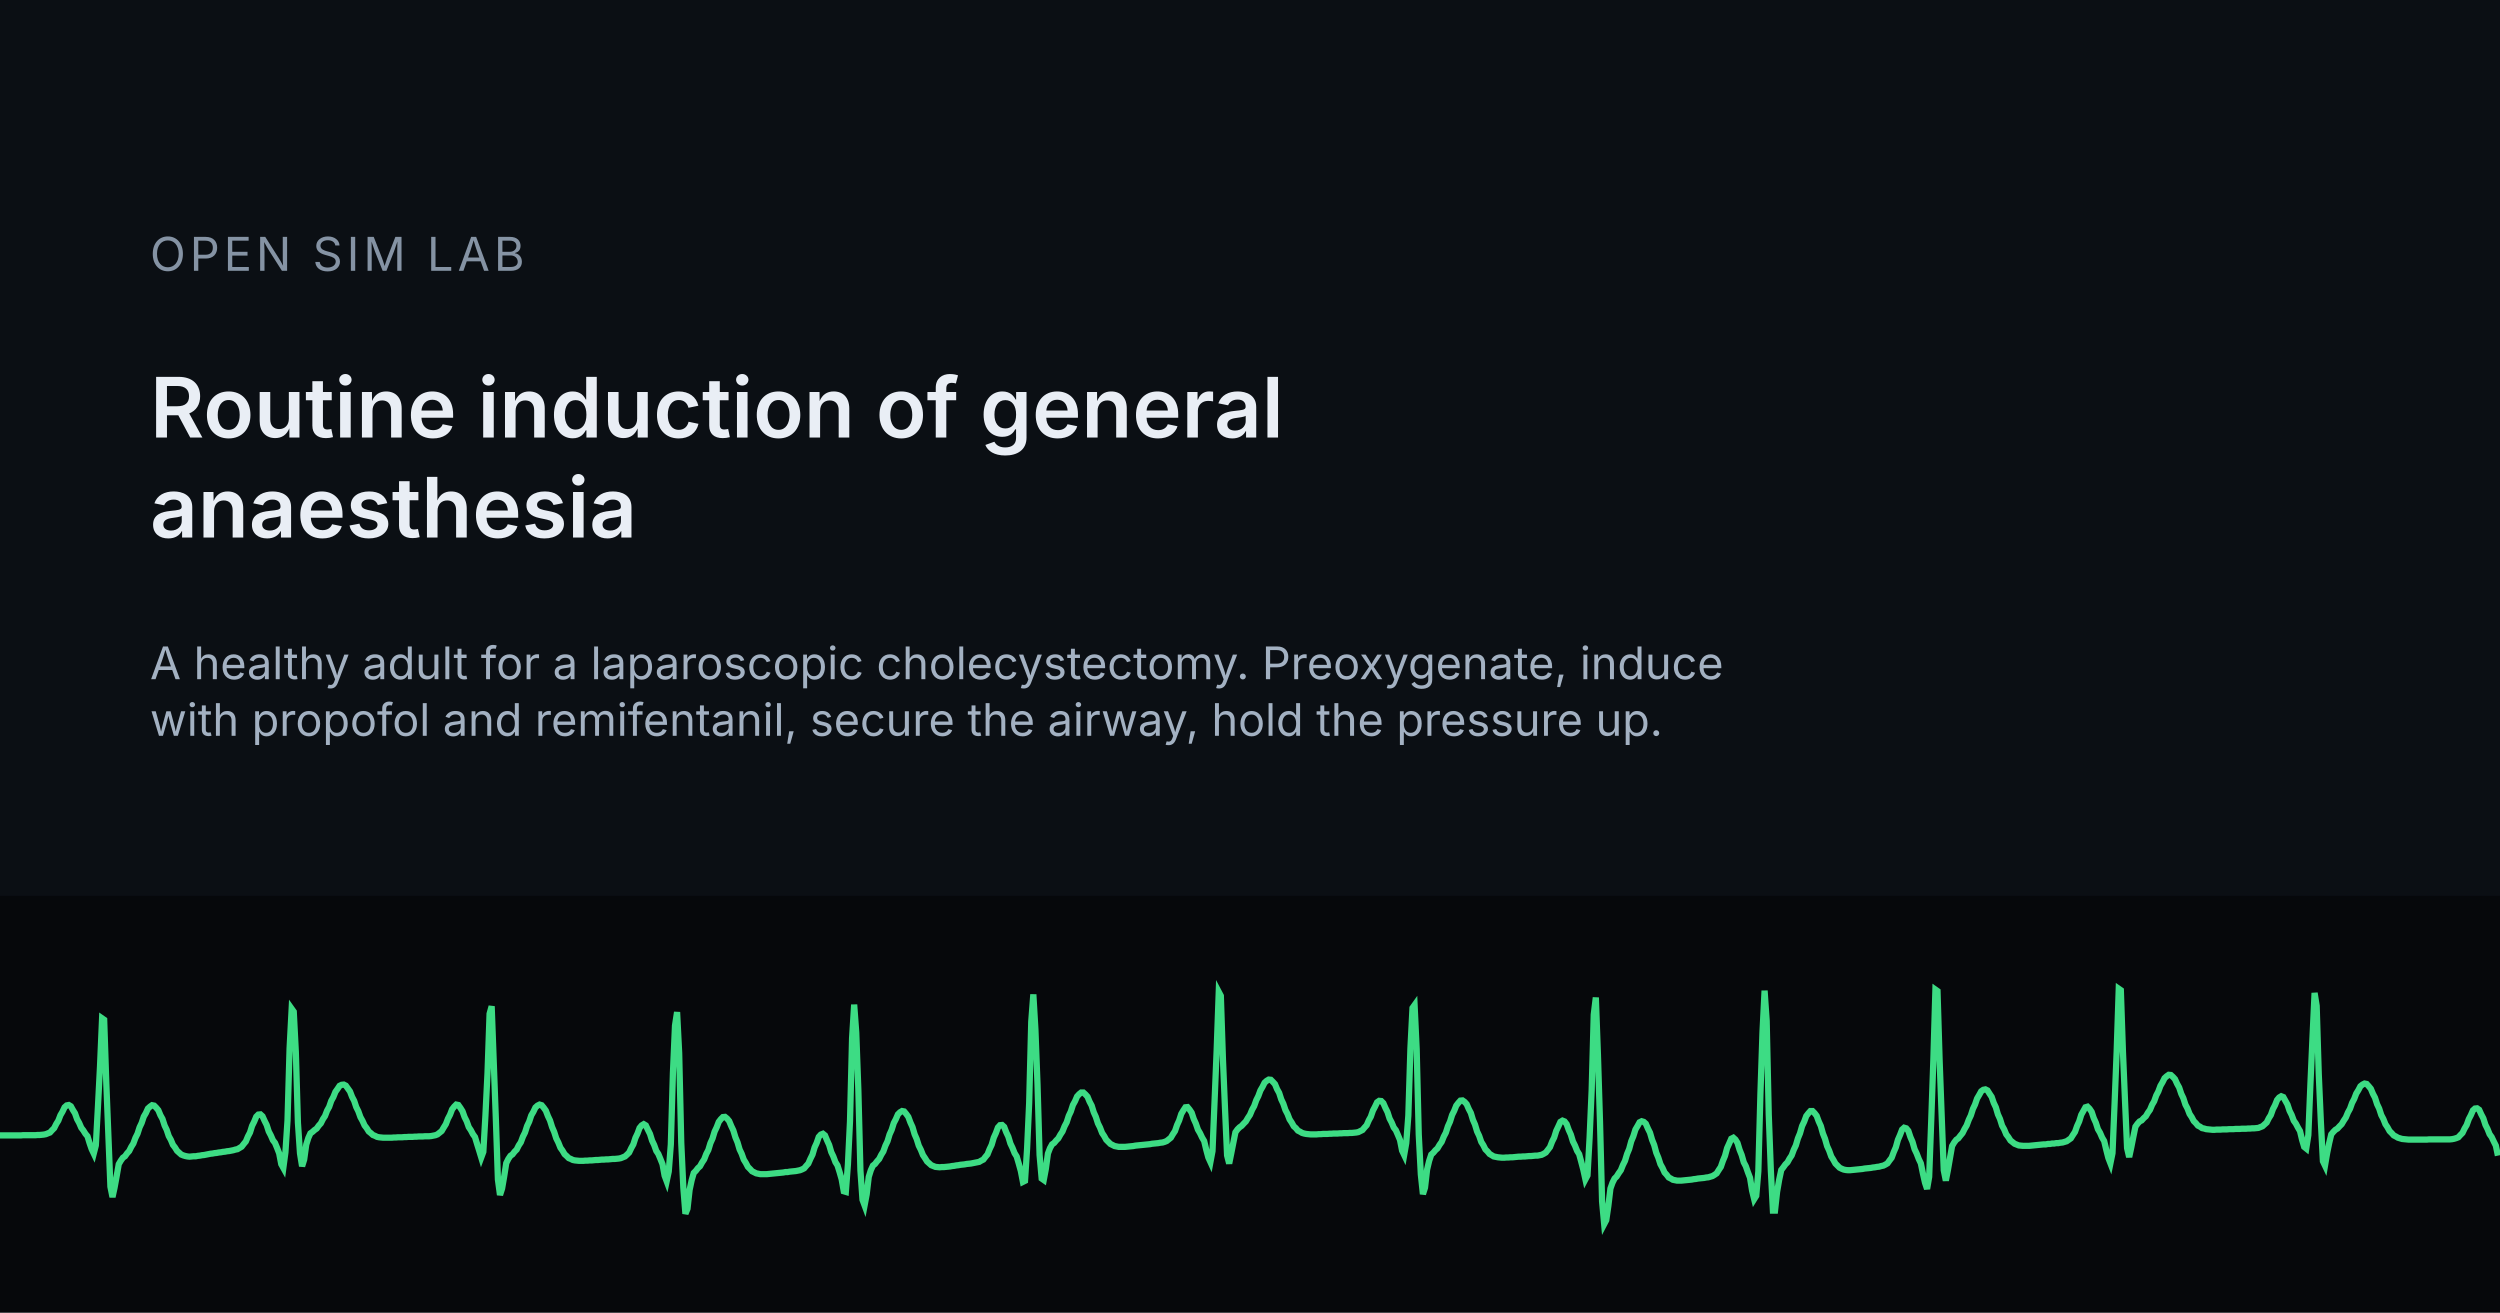
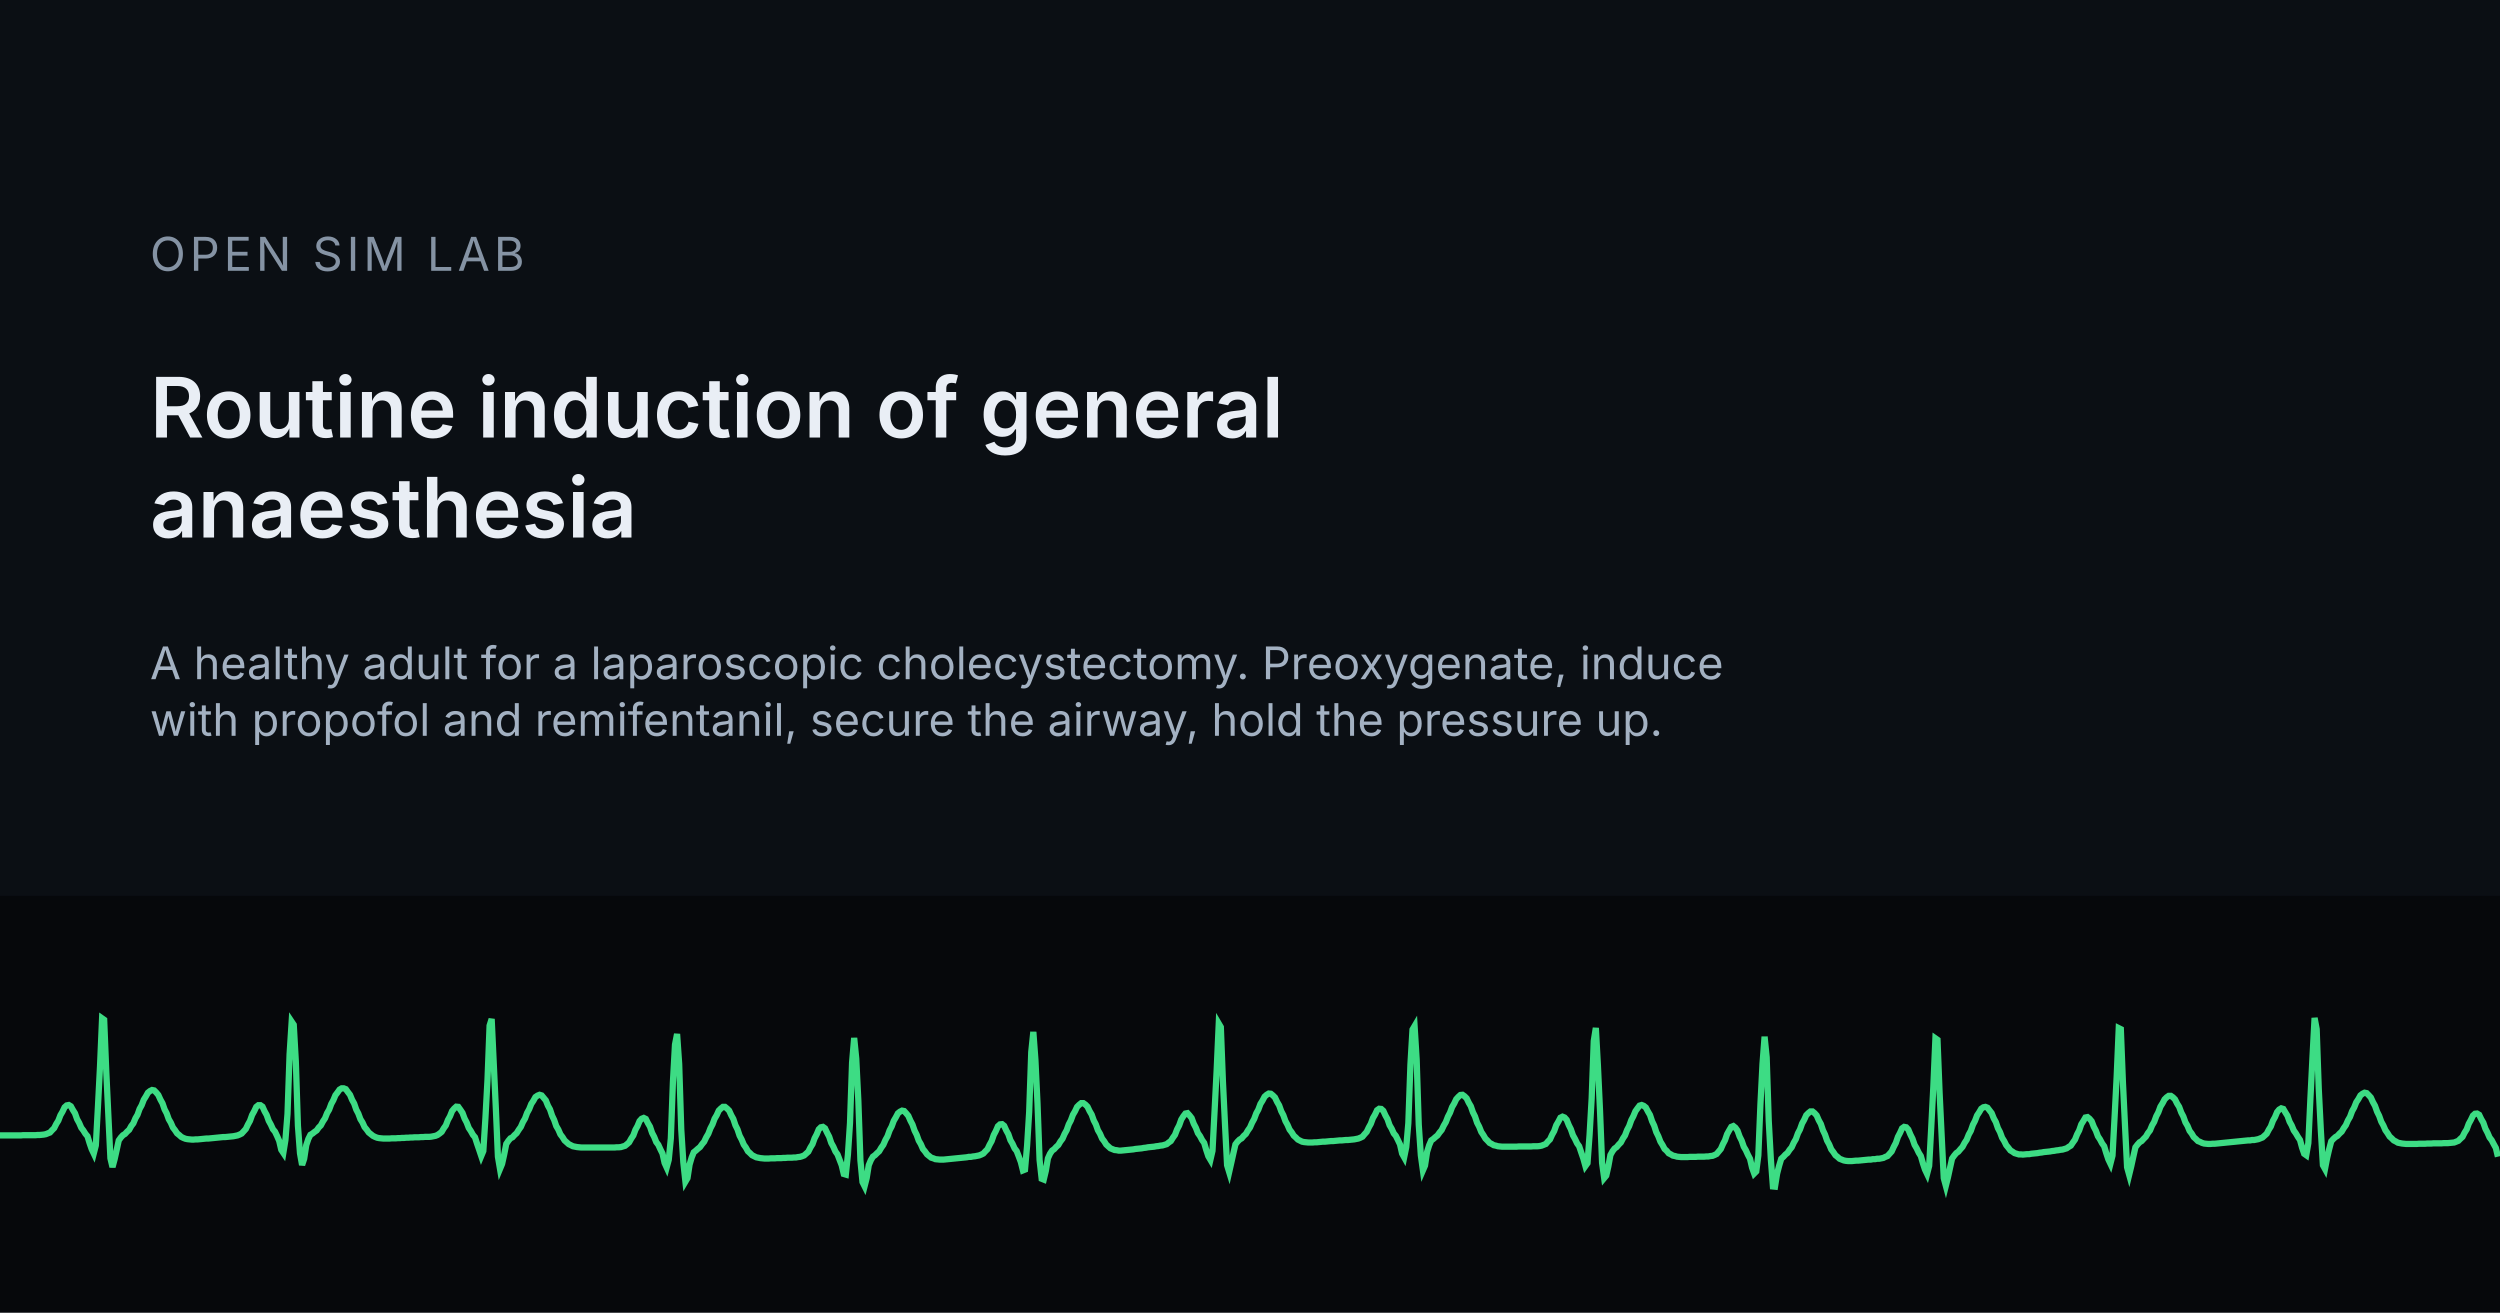
<svg xmlns="http://www.w3.org/2000/svg" width="1200" height="630" viewBox="0 0 1200 630">
  <rect width="1200" height="630" fill="#0B0F14" />
  <rect x="0" y="430" width="1200" height="200" fill="#06080B" />
  <g transform="translate(0 455)">
-     <path d="M0 90.0 L1 90.0 L2 90.0 L3 90.0 L4 90.0 L5 90.0 L6 90.0 L7 90.0 L8 90.0 L9 90.0 L10 90.0 L11 89.9 L12 89.9 L13 89.9 L14 89.9 L15 89.9 L16 89.9 L17 89.9 L18 89.8 L19 89.8 L20 89.7 L21 89.6 L22 89.4 L23 89.0 L24 88.6 L25 87.5 L26 86.5 L27 84.5 L28 82.9 L29 80.3 L30 78.6 L31 76.5 L32 75.6 L33 75.4 L34 76.0 L35 77.8 L36 79.4 L37 82.2 L38 84.0 L39 86.3 L40 87.6 L41 89.2 L42 90.4 L43 93.7 L44 96.6 L45 98.7 L46 94.8 L47 76.4 L48 57.0 L49 33.8 L50 34.5 L51 64.2 L52 89.5 L53 114.6 L54 119.6 L55 115.0 L56 109.5 L57 103.8 L58 102.1 L59 100.7 L60 100.0 L61 98.6 L62 97.5 L63 95.5 L64 93.9 L65 91.2 L66 89.2 L67 86.1 L68 84.0 L69 81.0 L70 79.3 L71 77.1 L72 76.2 L73 75.5 L74 75.7 L75 76.7 L76 77.9 L77 80.3 L78 82.1 L79 85.2 L80 87.3 L81 90.3 L82 92.1 L83 94.5 L84 95.8 L85 97.4 L86 98.3 L87 99.2 L88 99.6 L89 99.9 L90 100.1 L91 100.2 L92 100.1 L93 100.0 L94 100.0 L95 99.8 L96 99.7 L97 99.5 L98 99.4 L99 99.2 L100 99.0 L101 98.8 L102 98.7 L103 98.5 L104 98.4 L105 98.2 L106 98.1 L107 97.9 L108 97.8 L109 97.6 L110 97.5 L111 97.3 L112 97.1 L113 96.8 L114 96.6 L115 96.0 L116 95.4 L117 94.1 L118 92.9 L119 90.5 L120 88.6 L121 85.4 L122 83.4 L123 81.0 L124 80.0 L125 79.9 L126 80.8 L127 83.0 L128 85.0 L129 88.1 L130 90.0 L131 92.3 L132 93.6 L133 96.0 L134 98.6 L135 103.8 L136 105.6 L137 98.1 L138 82.9 L139 48.3 L140 29.2 L141 30.6 L142 50.0 L143 83.9 L144 98.6 L145 104.8 L146 101.6 L147 94.4 L148 91.2 L149 89.0 L150 88.3 L151 87.4 L152 86.7 L153 85.3 L154 84.2 L155 82.2 L156 80.7 L157 78.1 L158 76.3 L159 73.4 L160 71.6 L161 69.1 L162 67.7 L163 66.2 L164 65.7 L165 65.6 L166 66.1 L167 67.5 L168 68.9 L169 71.5 L170 73.4 L171 76.4 L172 78.4 L173 81.2 L174 83.0 L175 85.2 L176 86.5 L177 88.1 L178 88.9 L179 89.8 L180 90.2 L181 90.7 L182 90.9 L183 91.0 L184 91.1 L185 91.1 L186 91.1 L187 91.1 L188 91.1 L189 91.0 L190 91.0 L191 90.9 L192 90.9 L193 90.9 L194 90.8 L195 90.8 L196 90.7 L197 90.7 L198 90.7 L199 90.6 L200 90.6 L201 90.5 L202 90.5 L203 90.5 L204 90.4 L205 90.4 L206 90.4 L207 90.3 L208 90.1 L209 89.9 L210 89.5 L211 88.7 L212 87.9 L213 86.2 L214 84.6 L215 82.0 L216 80.1 L217 77.5 L218 76.2 L219 75.2 L220 75.4 L221 76.8 L222 78.4 L223 81.2 L224 83.2 L225 86.0 L226 87.5 L227 89.4 L228 90.8 L229 94.1 L230 97.3 L231 100.6 L232 97.9 L233 80.5 L234 60.2 L235 31.6 L236 28.0 L237 54.9 L238 81.9 L239 111.2 L240 118.6 L241 115.5 L242 109.7 L243 103.3 L244 101.3 L245 99.8 L246 99.1 L247 97.8 L248 96.8 L249 94.8 L250 93.3 L251 90.6 L252 88.6 L253 85.5 L254 83.4 L255 80.4 L256 78.7 L257 76.6 L258 75.7 L259 75.2 L260 75.5 L261 76.7 L262 78.1 L263 80.7 L264 82.8 L265 86.0 L266 88.3 L267 91.4 L268 93.4 L269 95.9 L270 97.3 L271 99.0 L272 99.9 L273 100.9 L274 101.3 L275 101.8 L276 102.0 L277 102.1 L278 102.2 L279 102.2 L280 102.2 L281 102.1 L282 102.1 L283 102.0 L284 102.0 L285 101.9 L286 101.8 L287 101.8 L288 101.7 L289 101.6 L290 101.6 L291 101.5 L292 101.5 L293 101.4 L294 101.3 L295 101.3 L296 101.2 L297 101.1 L298 100.9 L299 100.5 L300 100.1 L301 99.2 L302 98.2 L303 96.1 L304 94.3 L305 91.2 L306 89.1 L307 86.4 L308 85.2 L309 84.6 L310 85.2 L311 87.3 L312 89.3 L313 92.5 L314 94.6 L315 97.4 L316 98.9 L317 101.3 L318 103.8 L319 109.3 L320 112.0 L321 107.3 L322 94.3 L323 60.0 L324 37.3 L325 30.8 L326 50.5 L327 93.5 L328 115.1 L329 127.6 L330 125.2 L331 116.2 L332 111.5 L333 108.0 L334 107.0 L335 105.7 L336 104.8 L337 103.0 L338 101.5 L339 98.9 L340 97.0 L341 93.7 L342 91.5 L343 88.2 L344 86.1 L345 83.5 L346 82.2 L347 81.2 L348 81.1 L349 81.9 L350 83.1 L351 85.5 L352 87.6 L353 90.9 L354 93.3 L355 96.7 L356 98.8 L357 101.6 L358 103.2 L359 105.1 L360 106.1 L361 107.2 L362 107.7 L363 108.2 L364 108.4 L365 108.6 L366 108.6 L367 108.6 L368 108.6 L369 108.5 L370 108.4 L371 108.3 L372 108.2 L373 108.1 L374 108.0 L375 107.9 L376 107.8 L377 107.6 L378 107.6 L379 107.4 L380 107.3 L381 107.2 L382 107.1 L383 106.9 L384 106.7 L385 106.3 L386 105.8 L387 104.6 L388 103.5 L389 101.2 L390 99.2 L391 95.8 L392 93.6 L393 90.7 L394 89.6 L395 89.2 L396 90.0 L397 92.4 L398 94.6 L399 98.0 L400 100.1 L401 102.8 L402 104.4 L403 107.6 L404 111.1 L405 116.8 L406 117.1 L407 103.9 L408 83.2 L409 43.3 L410 27.2 L411 40.7 L412 68.0 L413 106.8 L414 120.9 L415 123.6 L416 118.3 L417 109.9 L418 106.7 L419 104.5 L420 103.7 L421 102.4 L422 101.3 L423 99.3 L424 97.7 L425 94.9 L426 92.8 L427 89.5 L428 87.3 L429 84.1 L430 82.2 L431 79.9 L432 78.9 L433 78.3 L434 78.5 L435 79.7 L436 81.1 L437 83.8 L438 86.0 L439 89.4 L440 91.7 L441 94.9 L442 96.9 L443 99.4 L444 100.9 L445 102.5 L446 103.4 L447 104.3 L448 104.7 L449 105.1 L450 105.2 L451 105.3 L452 105.2 L453 105.2 L454 105.1 L455 105.0 L456 104.9 L457 104.7 L458 104.6 L459 104.4 L460 104.3 L461 104.1 L462 104.0 L463 103.9 L464 103.7 L465 103.6 L466 103.5 L467 103.3 L468 103.1 L469 102.9 L470 102.7 L471 102.1 L472 101.6 L473 100.3 L474 99.1 L475 96.6 L476 94.5 L477 91.1 L478 88.9 L479 86.2 L480 85.1 L481 85.0 L482 85.9 L483 88.5 L484 90.6 L485 93.9 L486 96.0 L487 98.5 L488 100.1 L489 103.5 L490 107.1 L491 112.3 L492 111.8 L493 96.4 L494 74.4 L495 35.4 L496 22.3 L497 39.3 L498 65.4 L499 99.4 L500 110.7 L501 111.4 L502 106.1 L503 98.7 L504 96.1 L505 94.3 L506 93.6 L507 92.4 L508 91.4 L509 89.6 L510 88.1 L511 85.6 L512 83.7 L513 80.6 L514 78.5 L515 75.4 L516 73.6 L517 71.3 L518 70.2 L519 69.4 L520 69.4 L521 70.3 L522 71.4 L523 73.8 L524 75.7 L525 78.9 L526 81.1 L527 84.2 L528 86.2 L529 88.8 L530 90.3 L531 92.1 L532 93.1 L533 94.1 L534 94.6 L535 95.1 L536 95.3 L537 95.5 L538 95.5 L539 95.5 L540 95.5 L541 95.4 L542 95.3 L543 95.2 L544 95.1 L545 94.9 L546 94.8 L547 94.7 L548 94.6 L549 94.5 L550 94.4 L551 94.3 L552 94.2 L553 94.0 L554 93.9 L555 93.8 L556 93.7 L557 93.5 L558 93.4 L559 93.1 L560 92.7 L561 91.9 L562 91.1 L563 89.4 L564 87.9 L565 85.0 L566 82.8 L567 79.7 L568 78.0 L569 76.5 L570 76.4 L571 77.6 L572 79.1 L573 82.1 L574 84.3 L575 87.2 L576 88.9 L577 91.0 L578 92.7 L579 96.9 L580 100.6 L581 102.8 L582 97.5 L583 73.4 L584 49.0 L585 21.1 L586 23.0 L587 53.2 L588 77.1 L589 99.6 L590 103.5 L591 98.6 L592 93.5 L593 88.5 L594 87.1 L595 86.1 L596 85.4 L597 84.3 L598 83.3 L599 81.6 L600 80.1 L601 77.7 L602 75.9 L603 73.1 L604 71.1 L605 68.4 L606 66.7 L607 64.7 L608 63.8 L609 63.2 L610 63.3 L611 64.3 L612 65.4 L613 67.8 L614 69.6 L615 72.7 L616 74.8 L617 77.8 L618 79.7 L619 82.3 L620 83.8 L621 85.6 L622 86.5 L623 87.7 L624 88.2 L625 88.8 L626 89.1 L627 89.3 L628 89.4 L629 89.5 L630 89.5 L631 89.5 L632 89.5 L633 89.4 L634 89.4 L635 89.3 L636 89.3 L637 89.3 L638 89.2 L639 89.2 L640 89.1 L641 89.1 L642 89.1 L643 89.0 L644 89.0 L645 88.9 L646 88.9 L647 88.9 L648 88.8 L649 88.8 L650 88.7 L651 88.6 L652 88.4 L653 87.9 L654 87.4 L655 86.2 L656 85.1 L657 82.8 L658 81.0 L659 78.1 L660 76.2 L661 74.1 L662 73.4 L663 73.5 L664 74.5 L665 76.8 L666 78.8 L667 81.9 L668 83.8 L669 86.2 L670 87.5 L671 89.8 L672 92.2 L673 97.3 L674 99.4 L675 93.7 L676 80.5 L677 48.3 L678 28.8 L679 27.4 L680 48.6 L681 89.6 L682 108.7 L683 118.2 L684 115.1 L685 106.4 L686 102.2 L687 99.2 L688 98.3 L689 97.1 L690 96.2 L691 94.5 L692 93.1 L693 90.6 L694 88.7 L695 85.6 L696 83.4 L697 80.2 L698 78.2 L699 75.7 L700 74.4 L701 73.3 L702 73.2 L703 73.9 L704 75.0 L705 77.3 L706 79.2 L707 82.5 L708 84.8 L709 88.1 L710 90.2 L711 93.1 L712 94.7 L713 96.7 L714 97.7 L715 98.9 L716 99.5 L717 100.1 L718 100.3 L719 100.5 L720 100.6 L721 100.7 L722 100.7 L723 100.6 L724 100.6 L725 100.5 L726 100.5 L727 100.4 L728 100.3 L729 100.2 L730 100.2 L731 100.1 L732 100.1 L733 100.0 L734 99.9 L735 99.9 L736 99.8 L737 99.7 L738 99.7 L739 99.5 L740 99.3 L741 98.8 L742 98.2 L743 96.9 L744 95.6 L745 93.0 L746 91.0 L747 87.8 L748 85.7 L749 83.5 L750 82.9 L751 83.3 L752 84.6 L753 87.4 L754 89.6 L755 92.9 L756 94.9 L757 97.4 L758 99.0 L759 102.7 L760 106.5 L761 111.1 L762 109.2 L763 91.2 L764 68.2 L765 32.0 L766 23.8 L767 51.2 L768 83.5 L769 121.7 L770 132.6 L771 130.7 L772 123.9 L773 115.5 L774 112.7 L775 110.7 L776 109.7 L777 108.1 L778 106.7 L779 104.2 L780 102.2 L781 98.9 L782 96.5 L783 92.8 L784 90.4 L785 87.2 L786 85.5 L787 83.7 L788 83.2 L789 83.5 L790 84.4 L791 86.7 L792 88.7 L793 92.1 L794 94.6 L795 98.3 L796 100.7 L797 103.8 L798 105.6 L799 107.8 L800 108.9 L801 110.2 L802 110.7 L803 111.3 L804 111.5 L805 111.7 L806 111.7 L807 111.7 L808 111.6 L809 111.5 L810 111.4 L811 111.3 L812 111.2 L813 111.0 L814 110.9 L815 110.7 L816 110.6 L817 110.5 L818 110.4 L819 110.2 L820 110.1 L821 109.8 L822 109.5 L823 108.9 L824 108.2 L825 106.6 L826 105.1 L827 102.2 L828 99.8 L829 96.1 L830 93.9 L831 91.6 L832 91.1 L833 92.0 L834 93.6 L835 96.9 L836 99.4 L837 102.9 L838 104.8 L839 107.7 L840 110.3 L841 116.5 L842 120.6 L843 119.0 L844 107.2 L845 70.1 L846 40.4 L847 20.5 L848 35.0 L849 80.0 L850 106.7 L851 126.1 L852 126.1 L853 117.1 L854 111.3 L855 106.6 L856 105.3 L857 103.9 L858 102.9 L859 101.1 L860 99.6 L861 96.9 L862 94.8 L863 91.4 L864 89.0 L865 85.5 L866 83.4 L867 80.7 L868 79.4 L869 78.3 L870 78.3 L871 79.3 L872 80.6 L873 83.3 L874 85.5 L875 89.1 L876 91.6 L877 95.1 L878 97.3 L879 100.1 L880 101.7 L881 103.5 L882 104.5 L883 105.5 L884 106.0 L885 106.4 L886 106.6 L887 106.7 L888 106.7 L889 106.6 L890 106.5 L891 106.4 L892 106.3 L893 106.2 L894 106.1 L895 105.9 L896 105.8 L897 105.7 L898 105.6 L899 105.4 L900 105.3 L901 105.1 L902 105.0 L903 104.7 L904 104.5 L905 104.0 L906 103.4 L907 102.0 L908 100.7 L909 98.0 L910 95.7 L911 92.1 L912 89.8 L913 87.2 L914 86.3 L915 86.6 L916 87.8 L917 90.8 L918 93.1 L919 96.6 L920 98.7 L921 101.3 L922 103.4 L923 108.3 L924 112.7 L925 115.7 L926 109.9 L927 82.6 L928 54.1 L929 20.0 L930 20.7 L931 53.5 L932 80.5 L933 106.7 L934 111.7 L935 106.6 L936 100.8 L937 95.1 L938 93.4 L939 92.1 L940 91.4 L941 90.1 L942 88.9 L943 86.9 L944 85.2 L945 82.5 L946 80.4 L947 77.3 L948 75.2 L949 72.3 L950 70.6 L951 68.8 L952 68.1 L953 67.9 L954 68.4 L955 70.0 L956 71.5 L957 74.4 L958 76.5 L959 79.9 L960 82.1 L961 85.3 L962 87.1 L963 89.5 L964 90.8 L965 92.4 L966 93.2 L967 94.0 L968 94.4 L969 94.8 L970 94.9 L971 95.0 L972 95.0 L973 95.0 L974 95.0 L975 94.9 L976 94.8 L977 94.7 L978 94.6 L979 94.5 L980 94.4 L981 94.3 L982 94.3 L983 94.1 L984 94.1 L985 93.9 L986 93.9 L987 93.7 L988 93.7 L989 93.5 L990 93.4 L991 93.1 L992 92.8 L993 92.1 L994 91.4 L995 89.8 L996 88.3 L997 85.5 L998 83.3 L999 80.1 L1000 78.3 L1001 76.5 L1002 76.2 L1003 77.2 L1004 78.7 L1005 81.7 L1006 83.9 L1007 87.0 L1008 88.7 L1009 91.0 L1010 92.7 L1011 96.9 L1012 100.8 L1013 103.4 L1014 98.5 L1015 74.7 L1016 49.7 L1017 19.6 L1018 20.3 L1019 49.5 L1020 73.3 L1021 96.1 L1022 100.4 L1023 95.8 L1024 90.7 L1025 85.8 L1026 84.4 L1027 83.3 L1028 82.8 L1029 81.7 L1030 80.8 L1031 79.1 L1032 77.7 L1033 75.3 L1034 73.6 L1035 70.8 L1036 68.9 L1037 66.2 L1038 64.5 L1039 62.5 L1040 61.6 L1041 60.9 L1042 61.0 L1043 61.9 L1044 63.0 L1045 65.2 L1046 67.0 L1047 70.0 L1048 72.1 L1049 75.2 L1050 77.1 L1051 79.7 L1052 81.2 L1053 83.1 L1054 84.1 L1055 85.3 L1056 85.8 L1057 86.5 L1058 86.7 L1059 87.0 L1060 87.1 L1061 87.2 L1062 87.3 L1063 87.3 L1064 87.2 L1065 87.2 L1066 87.2 L1067 87.1 L1068 87.1 L1069 87.1 L1070 87.0 L1071 87.0 L1072 87.0 L1073 86.9 L1074 86.9 L1075 86.9 L1076 86.8 L1077 86.8 L1078 86.8 L1079 86.7 L1080 86.7 L1081 86.6 L1082 86.6 L1083 86.5 L1084 86.4 L1085 86.0 L1086 85.6 L1087 84.7 L1088 83.8 L1089 81.8 L1090 80.2 L1091 77.4 L1092 75.5 L1093 73.0 L1094 71.8 L1095 71.2 L1096 71.6 L1097 73.4 L1098 75.2 L1099 78.2 L1100 80.2 L1101 82.9 L1102 84.3 L1103 86.2 L1104 87.9 L1105 92.1 L1106 95.5 L1107 96.3 L1108 89.8 L1109 65.4 L1110 42.9 L1111 21.6 L1112 27.8 L1113 60.5 L1114 83.2 L1115 102.4 L1116 104.5 L1117 98.6 L1118 93.7 L1119 89.5 L1120 88.3 L1121 87.3 L1122 86.7 L1123 85.6 L1124 84.6 L1125 82.9 L1126 81.4 L1127 79.0 L1128 77.2 L1129 74.4 L1130 72.5 L1131 69.9 L1132 68.3 L1133 66.4 L1134 65.6 L1135 65.1 L1136 65.3 L1137 66.4 L1138 67.6 L1139 70.0 L1140 71.9 L1141 75.0 L1142 77.1 L1143 80.2 L1144 82.1 L1145 84.6 L1146 86.1 L1147 87.9 L1148 88.9 L1149 90.0 L1150 90.5 L1151 91.1 L1152 91.4 L1153 91.7 L1154 91.8 L1155 91.9 L1156 92.0 L1157 92.0 L1158 92.0 L1159 92.0 L1160 92.0 L1161 92.0 L1162 92.0 L1163 92.0 L1164 92.0 L1165 92.0 L1166 91.9 L1167 91.9 L1168 91.9 L1169 91.9 L1170 91.9 L1171 91.9 L1172 91.9 L1173 91.9 L1174 91.9 L1175 91.9 L1176 91.9 L1177 91.8 L1178 91.6 L1179 91.3 L1180 90.9 L1181 89.8 L1182 88.8 L1183 86.7 L1184 85.0 L1185 82.2 L1186 80.3 L1187 78.0 L1188 77.1 L1189 77.0 L1190 77.7 L1191 79.9 L1192 81.8 L1193 84.9 L1194 86.9 L1195 89.4 L1196 90.8 L1197 92.9 L1198 94.9 L1199 99.7" fill="none" stroke="#3DDC84" stroke-width="3" />
+     <path d="M0 90.0 L1 90.0 L2 90.0 L3 90.0 L4 90.0 L5 90.0 L6 90.0 L7 90.0 L8 90.0 L9 90.0 L10 90.0 L11 89.9 L12 89.9 L13 89.9 L14 89.9 L15 89.9 L16 89.9 L17 89.9 L18 89.8 L19 89.8 L20 89.7 L21 89.6 L22 89.4 L23 89.0 L24 88.6 L25 87.5 L26 86.5 L27 84.5 L28 82.9 L29 80.3 L30 78.6 L31 76.5 L32 75.6 L33 75.4 L34 76.0 L35 77.8 L36 79.4 L37 82.2 L38 84.0 L39 86.3 L40 87.6 L41 89.2 L42 90.4 L43 93.7 L44 96.6 L45 98.7 L46 94.8 L47 76.4 L48 57.0 L49 33.8 L50 34.5 L51 59.1 L52 80.2 L53 101.0 L54 105.2 L55 101.5 L56 97.0 L57 92.4 L58 91.0 L59 89.9 L60 89.3 L61 88.2 L62 87.3 L63 85.5 L64 84.2 L65 81.8 L66 80.1 L67 77.3 L68 75.5 L69 72.9 L70 71.3 L71 69.5 L72 68.7 L73 68.2 L74 68.4 L75 69.4 L76 70.6 L77 72.8 L78 74.6 L79 77.5 L80 79.4 L81 82.2 L82 83.9 L83 86.2 L84 87.5 L85 89.0 L86 89.8 L87 90.7 L88 91.2 L89 91.6 L90 91.8 L91 91.9 L92 92.0 L93 92.0 L94 91.9 L95 91.9 L96 91.8 L97 91.7 L98 91.6 L99 91.5 L100 91.5 L101 91.4 L102 91.3 L103 91.2 L104 91.1 L105 91.0 L106 90.9 L107 90.8 L108 90.8 L109 90.7 L110 90.6 L111 90.5 L112 90.4 L113 90.2 L114 90.0 L115 89.6 L116 89.1 L117 88.0 L118 86.9 L119 84.8 L120 83.0 L121 80.2 L122 78.4 L123 76.3 L124 75.5 L125 75.5 L126 76.2 L127 78.4 L128 80.2 L129 83.0 L130 84.8 L131 87.0 L132 88.2 L133 90.3 L134 92.6 L135 96.9 L136 98.4 L137 92.2 L138 79.7 L139 51.1 L140 35.4 L141 36.9 L142 54.6 L143 85.3 L144 98.6 L145 104.2 L146 101.2 L147 94.7 L148 91.7 L149 89.7 L150 89.1 L151 88.3 L152 87.6 L153 86.2 L154 85.2 L155 83.3 L156 81.8 L157 79.3 L158 77.6 L159 74.9 L160 73.1 L161 70.7 L162 69.4 L163 68.0 L164 67.4 L165 67.4 L166 67.8 L167 69.2 L168 70.5 L169 72.9 L170 74.7 L171 77.6 L172 79.5 L173 82.2 L174 83.8 L175 86.0 L176 87.2 L177 88.6 L178 89.4 L179 90.2 L180 90.7 L181 91.1 L182 91.3 L183 91.4 L184 91.5 L185 91.5 L186 91.5 L187 91.5 L188 91.4 L189 91.4 L190 91.4 L191 91.3 L192 91.3 L193 91.2 L194 91.2 L195 91.1 L196 91.1 L197 91.0 L198 91.0 L199 90.9 L200 90.9 L201 90.9 L202 90.8 L203 90.8 L204 90.7 L205 90.7 L206 90.7 L207 90.6 L208 90.4 L209 90.2 L210 89.8 L211 89.1 L212 88.3 L213 86.6 L214 85.2 L215 82.6 L216 80.8 L217 78.3 L218 77.1 L219 76.2 L220 76.3 L221 77.7 L222 79.2 L223 81.9 L224 83.8 L225 86.4 L226 87.9 L227 89.7 L228 90.9 L229 94.0 L230 96.9 L231 99.9 L232 97.5 L233 81.7 L234 63.3 L235 37.3 L236 34.1 L237 55.5 L238 76.9 L239 100.2 L240 106.1 L241 103.7 L242 99.2 L243 94.1 L244 92.6 L245 91.4 L246 90.9 L247 89.8 L248 88.9 L249 87.3 L250 85.9 L251 83.6 L252 81.9 L253 79.2 L254 77.4 L255 74.9 L256 73.4 L257 71.6 L258 70.9 L259 70.5 L260 70.8 L261 72.0 L262 73.2 L263 75.7 L264 77.5 L265 80.5 L266 82.6 L267 85.5 L268 87.2 L269 89.5 L270 90.8 L271 92.4 L272 93.3 L273 94.2 L274 94.7 L275 95.2 L276 95.4 L277 95.6 L278 95.7 L279 95.8 L280 95.8 L281 95.8 L282 95.8 L283 95.8 L284 95.8 L285 95.8 L286 95.8 L287 95.8 L288 95.8 L289 95.8 L290 95.8 L291 95.8 L292 95.8 L293 95.8 L294 95.8 L295 95.8 L296 95.7 L297 95.7 L298 95.6 L299 95.3 L300 95.0 L301 94.2 L302 93.3 L303 91.5 L304 90.0 L305 87.3 L306 85.5 L307 83.1 L308 82.0 L309 81.6 L310 82.1 L311 84.1 L312 85.8 L313 88.8 L314 90.7 L315 93.2 L316 94.5 L317 96.7 L318 98.7 L319 103.2 L320 105.4 L321 101.7 L322 91.4 L323 64.3 L324 46.4 L325 41.3 L326 55.7 L327 87.1 L328 103.0 L329 112.2 L330 110.5 L331 104.0 L332 100.6 L333 98.1 L334 97.3 L335 96.4 L336 95.6 L337 94.2 L338 93.0 L339 90.9 L340 89.2 L341 86.6 L342 84.7 L343 82.0 L344 80.3 L345 78.1 L346 77.1 L347 76.3 L348 76.3 L349 77.1 L350 78.1 L351 80.3 L352 82.1 L353 85.1 L354 87.1 L355 90.1 L356 92.0 L357 94.4 L358 95.8 L359 97.6 L360 98.5 L361 99.5 L362 100.0 L363 100.5 L364 100.7 L365 100.9 L366 101.0 L367 101.1 L368 101.1 L369 101.1 L370 101.0 L371 101.0 L372 101.0 L373 100.9 L374 100.9 L375 100.9 L376 100.8 L377 100.8 L378 100.7 L379 100.7 L380 100.7 L381 100.6 L382 100.6 L383 100.4 L384 100.3 L385 100.0 L386 99.6 L387 98.7 L388 97.8 L389 95.8 L390 94.2 L391 91.4 L392 89.5 L393 87.1 L394 86.1 L395 85.9 L396 86.6 L397 88.7 L398 90.6 L399 93.6 L400 95.4 L401 97.7 L402 99.1 L403 101.7 L404 104.3 L405 108.5 L406 108.8 L407 99.2 L408 84.1 L409 55.0 L410 43.2 L411 53.2 L412 73.3 L413 102.0 L414 112.4 L415 114.4 L416 110.5 L417 104.3 L418 101.9 L419 100.2 L420 99.5 L421 98.5 L422 97.6 L423 95.9 L424 94.5 L425 92.2 L426 90.4 L427 87.6 L428 85.7 L429 83.0 L430 81.3 L431 79.4 L432 78.6 L433 78.1 L434 78.3 L435 79.4 L436 80.6 L437 82.9 L438 84.8 L439 87.7 L440 89.7 L441 92.5 L442 94.2 L443 96.5 L444 97.7 L445 99.1 L446 99.9 L447 100.7 L448 101.0 L449 101.4 L450 101.5 L451 101.6 L452 101.6 L453 101.6 L454 101.5 L455 101.4 L456 101.3 L457 101.2 L458 101.1 L459 101.0 L460 100.9 L461 100.8 L462 100.7 L463 100.6 L464 100.5 L465 100.3 L466 100.3 L467 100.1 L468 100.0 L469 99.8 L470 99.6 L471 99.2 L472 98.7 L473 97.6 L474 96.6 L475 94.5 L476 92.7 L477 89.8 L478 87.9 L479 85.6 L480 84.7 L481 84.6 L482 85.4 L483 87.6 L484 89.4 L485 92.3 L486 94.0 L487 96.2 L488 97.5 L489 100.1 L490 102.8 L491 106.8 L492 106.4 L493 95.0 L494 78.8 L495 50.0 L496 40.3 L497 53.8 L498 74.6 L499 101.8 L500 110.8 L501 111.2 L502 107.0 L503 101.0 L504 98.8 L505 97.3 L506 96.6 L507 95.5 L508 94.6 L509 92.9 L510 91.6 L511 89.3 L512 87.5 L513 84.7 L514 82.8 L515 80.1 L516 78.4 L517 76.3 L518 75.3 L519 74.5 L520 74.5 L521 75.2 L522 76.2 L523 78.3 L524 80.0 L525 82.8 L526 84.7 L527 87.5 L528 89.2 L529 91.5 L530 92.8 L531 94.4 L532 95.3 L533 96.2 L534 96.6 L535 97.0 L536 97.1 L537 97.3 L538 97.3 L539 97.2 L540 97.1 L541 97.0 L542 96.9 L543 96.8 L544 96.7 L545 96.5 L546 96.4 L547 96.3 L548 96.2 L549 96.0 L550 95.9 L551 95.7 L552 95.6 L553 95.5 L554 95.4 L555 95.2 L556 95.1 L557 94.9 L558 94.8 L559 94.5 L560 94.2 L561 93.4 L562 92.7 L563 91.1 L564 89.7 L565 87.1 L566 85.2 L567 82.4 L568 80.8 L569 79.5 L570 79.3 L571 80.4 L572 81.7 L573 84.4 L574 86.3 L575 88.9 L576 90.3 L577 92.2 L578 93.6 L579 97.0 L580 100.0 L581 101.7 L582 97.4 L583 78.2 L584 58.6 L585 36.3 L586 38.0 L587 64.1 L588 84.8 L589 104.3 L590 107.6 L591 103.2 L592 98.7 L593 94.3 L594 93.0 L595 92.0 L596 91.4 L597 90.2 L598 89.3 L599 87.6 L600 86.2 L601 83.9 L602 82.1 L603 79.4 L604 77.6 L605 74.9 L606 73.3 L607 71.4 L608 70.5 L609 69.9 L610 70.0 L611 70.8 L612 71.8 L613 73.9 L614 75.6 L615 78.4 L616 80.3 L617 83.1 L618 84.9 L619 87.2 L620 88.5 L621 90.1 L622 91.0 L623 92.0 L624 92.5 L625 93.0 L626 93.2 L627 93.3 L628 93.4 L629 93.4 L630 93.4 L631 93.3 L632 93.3 L633 93.2 L634 93.1 L635 93.0 L636 93.0 L637 92.9 L638 92.8 L639 92.7 L640 92.7 L641 92.6 L642 92.5 L643 92.4 L644 92.4 L645 92.3 L646 92.2 L647 92.2 L648 92.1 L649 92.0 L650 91.9 L651 91.7 L652 91.5 L653 91.1 L654 90.6 L655 89.4 L656 88.3 L657 86.2 L658 84.4 L659 81.7 L660 80.0 L661 77.9 L662 77.2 L663 77.3 L664 78.2 L665 80.4 L666 82.2 L667 85.1 L668 86.8 L669 89.0 L670 90.2 L671 92.2 L672 94.3 L673 98.7 L674 100.5 L675 95.6 L676 84.1 L677 56.1 L678 39.2 L679 37.5 L680 53.7 L681 84.9 L682 99.5 L683 106.8 L684 104.5 L685 97.9 L686 94.7 L687 92.4 L688 91.7 L689 90.8 L690 90.0 L691 88.6 L692 87.4 L693 85.3 L694 83.6 L695 81.0 L696 79.1 L697 76.4 L698 74.7 L699 72.6 L700 71.5 L701 70.6 L702 70.5 L703 71.2 L704 72.2 L705 74.3 L706 76.0 L707 78.9 L708 80.9 L709 83.9 L710 85.8 L711 88.3 L712 89.8 L713 91.5 L714 92.5 L715 93.6 L716 94.1 L717 94.7 L718 94.9 L719 95.2 L720 95.3 L721 95.4 L722 95.4 L723 95.4 L724 95.4 L725 95.4 L726 95.4 L727 95.4 L728 95.4 L729 95.3 L730 95.3 L731 95.3 L732 95.3 L733 95.3 L734 95.3 L735 95.3 L736 95.2 L737 95.2 L738 95.2 L739 95.1 L740 94.9 L741 94.5 L742 94.1 L743 92.9 L744 91.9 L745 89.7 L746 87.9 L747 85.1 L748 83.4 L749 81.5 L750 81.0 L751 81.4 L752 82.5 L753 85.0 L754 87.0 L755 89.9 L756 91.7 L757 93.8 L758 95.2 L759 98.2 L760 101.1 L761 104.7 L762 103.3 L763 89.7 L764 72.2 L765 44.7 L766 38.4 L767 56.6 L768 78.0 L769 103.2 L770 110.5 L771 109.3 L772 104.9 L773 99.4 L774 97.6 L775 96.3 L776 95.6 L777 94.4 L778 93.4 L779 91.5 L780 90.0 L781 87.4 L782 85.5 L783 82.7 L784 80.8 L785 78.4 L786 77.0 L787 75.7 L788 75.4 L789 75.8 L790 76.6 L791 78.5 L792 80.2 L793 83.2 L794 85.3 L795 88.4 L796 90.4 L797 93.0 L798 94.6 L799 96.5 L800 97.4 L801 98.6 L802 99.1 L803 99.7 L804 99.9 L805 100.2 L806 100.3 L807 100.4 L808 100.4 L809 100.4 L810 100.4 L811 100.3 L812 100.3 L813 100.3 L814 100.3 L815 100.2 L816 100.2 L817 100.2 L818 100.2 L819 100.1 L820 100.1 L821 99.9 L822 99.8 L823 99.4 L824 98.9 L825 97.7 L826 96.5 L827 94.2 L828 92.3 L829 89.4 L830 87.6 L831 85.9 L832 85.5 L833 86.3 L834 87.7 L835 90.5 L836 92.5 L837 95.4 L838 97.1 L839 99.3 L840 101.2 L841 105.5 L842 108.3 L843 107.3 L844 99.6 L845 75.2 L846 55.7 L847 42.6 L848 52.5 L849 83.1 L850 101.3 L851 114.5 L852 114.6 L853 108.4 L854 104.5 L855 101.2 L856 100.3 L857 99.2 L858 98.4 L859 96.9 L860 95.7 L861 93.5 L862 91.8 L863 89.0 L864 87.1 L865 84.3 L866 82.5 L867 80.3 L868 79.3 L869 78.5 L870 78.5 L871 79.3 L872 80.4 L873 82.7 L874 84.5 L875 87.5 L876 89.6 L877 92.5 L878 94.3 L879 96.7 L880 98.0 L881 99.5 L882 100.3 L883 101.2 L884 101.6 L885 102.0 L886 102.2 L887 102.3 L888 102.3 L889 102.3 L890 102.2 L891 102.1 L892 102.1 L893 102.0 L894 101.9 L895 101.8 L896 101.7 L897 101.6 L898 101.6 L899 101.4 L900 101.4 L901 101.2 L902 101.2 L903 101.0 L904 100.8 L905 100.3 L906 99.9 L907 98.8 L908 97.7 L909 95.5 L910 93.6 L911 90.7 L912 88.8 L913 86.6 L914 85.9 L915 86.1 L916 87.2 L917 89.6 L918 91.6 L919 94.5 L920 96.2 L921 98.3 L922 99.9 L923 103.4 L924 106.4 L925 108.5 L926 104.6 L927 86.0 L928 66.6 L929 43.4 L930 44.1 L931 69.4 L932 90.3 L933 110.5 L934 114.2 L935 110.2 L936 105.6 L937 101.1 L938 99.7 L939 98.5 L940 97.8 L941 96.6 L942 95.5 L943 93.6 L944 92.1 L945 89.6 L946 87.8 L947 84.9 L948 83.0 L949 80.4 L950 78.9 L951 77.2 L952 76.5 L953 76.3 L954 76.7 L955 78.0 L956 79.3 L957 81.8 L958 83.6 L959 86.5 L960 88.4 L961 91.1 L962 92.7 L963 94.7 L964 95.9 L965 97.2 L966 97.8 L967 98.5 L968 98.8 L969 99.1 L970 99.1 L971 99.2 L972 99.1 L973 99.0 L974 99.0 L975 98.8 L976 98.7 L977 98.6 L978 98.5 L979 98.3 L980 98.2 L981 98.0 L982 97.9 L983 97.8 L984 97.7 L985 97.5 L986 97.4 L987 97.2 L988 97.1 L989 96.9 L990 96.8 L991 96.5 L992 96.2 L993 95.5 L994 94.9 L995 93.4 L996 92.0 L997 89.5 L998 87.6 L999 84.7 L1000 83.1 L1001 81.4 L1002 81.2 L1003 82.0 L1004 83.2 L1005 85.8 L1006 87.7 L1007 90.4 L1008 91.9 L1009 93.8 L1010 95.2 L1011 98.5 L1012 101.5 L1013 103.6 L1014 99.7 L1015 81.2 L1016 61.8 L1017 38.5 L1018 39.0 L1019 64.5 L1020 85.3 L1021 105.3 L1022 108.9 L1023 104.8 L1024 100.2 L1025 95.7 L1026 94.4 L1027 93.3 L1028 92.7 L1029 91.6 L1030 90.6 L1031 88.9 L1032 87.6 L1033 85.2 L1034 83.5 L1035 80.8 L1036 78.9 L1037 76.2 L1038 74.6 L1039 72.7 L1040 71.7 L1041 71.0 L1042 71.0 L1043 71.7 L1044 72.7 L1045 74.7 L1046 76.3 L1047 79.0 L1048 80.9 L1049 83.7 L1050 85.4 L1051 87.8 L1052 89.1 L1053 90.8 L1054 91.7 L1055 92.7 L1056 93.1 L1057 93.6 L1058 93.9 L1059 94.0 L1060 94.1 L1061 94.1 L1062 94.0 L1063 94.0 L1064 93.9 L1065 93.8 L1066 93.7 L1067 93.6 L1068 93.5 L1069 93.4 L1070 93.3 L1071 93.2 L1072 93.1 L1073 93.0 L1074 92.9 L1075 92.8 L1076 92.7 L1077 92.6 L1078 92.5 L1079 92.4 L1080 92.4 L1081 92.2 L1082 92.2 L1083 92.0 L1084 91.8 L1085 91.4 L1086 91.0 L1087 90.1 L1088 89.2 L1089 87.3 L1090 85.7 L1091 83.0 L1092 81.2 L1093 78.8 L1094 77.6 L1095 77.0 L1096 77.3 L1097 79.0 L1098 80.6 L1099 83.4 L1100 85.2 L1101 87.6 L1102 89.0 L1103 90.7 L1104 92.2 L1105 95.9 L1106 98.8 L1107 99.5 L1108 93.7 L1109 72.2 L1110 52.3 L1111 33.6 L1112 39.0 L1113 67.6 L1114 87.5 L1115 104.3 L1116 106.1 L1117 100.9 L1118 96.6 L1119 92.8 L1120 91.7 L1121 90.8 L1122 90.2 L1123 89.1 L1124 88.2 L1125 86.5 L1126 85.1 L1127 82.8 L1128 81.1 L1129 78.4 L1130 76.6 L1131 74.1 L1132 72.6 L1133 70.8 L1134 70.0 L1135 69.5 L1136 69.7 L1137 70.7 L1138 71.8 L1139 74.0 L1140 75.8 L1141 78.6 L1142 80.6 L1143 83.4 L1144 85.2 L1145 87.5 L1146 88.9 L1147 90.5 L1148 91.4 L1149 92.4 L1150 92.9 L1151 93.5 L1152 93.7 L1153 93.9 L1154 94.0 L1155 94.1 L1156 94.1 L1157 94.1 L1158 94.1 L1159 94.1 L1160 94.1 L1161 94.0 L1162 94.0 L1163 94.0 L1164 94.0 L1165 93.9 L1166 93.9 L1167 93.9 L1168 93.8 L1169 93.8 L1170 93.8 L1171 93.8 L1172 93.8 L1173 93.7 L1174 93.7 L1175 93.7 L1176 93.6 L1177 93.5 L1178 93.4 L1179 93.0 L1180 92.6 L1181 91.6 L1182 90.7 L1183 88.7 L1184 87.1 L1185 84.4 L1186 82.6 L1187 80.5 L1188 79.6 L1189 79.5 L1190 80.1 L1191 82.2 L1192 83.9 L1193 86.8 L1194 88.7 L1195 91.0 L1196 92.3 L1197 94.2 L1198 96.0 L1199 100.2" fill="none" stroke="#3DDC84" stroke-width="3" />
  </g>
  <text x="72" y="130" font-family="Inter, system-ui, sans-serif" font-size="22.4" letter-spacing="2" fill="#8593A4">OPEN SIM LAB</text>
  <text x="72" y="210" font-family="Inter, system-ui, sans-serif" font-size="40" font-weight="600" fill="#E9EEF5">Routine induction of general</text>
  <text x="72" y="258" font-family="Inter, system-ui, sans-serif" font-size="40" font-weight="600" fill="#E9EEF5">anaesthesia</text>
  <text x="72" y="326" font-family="Inter, system-ui, sans-serif" font-size="21.6" fill="#A3B1C2">A healthy adult for a laparoscopic cholecystectomy. Preoxygenate, induce</text>
  <text x="72" y="353.2" font-family="Inter, system-ui, sans-serif" font-size="21.6" fill="#A3B1C2">with propofol and remifentanil, secure the airway, hold the pressure up.</text>
</svg>
